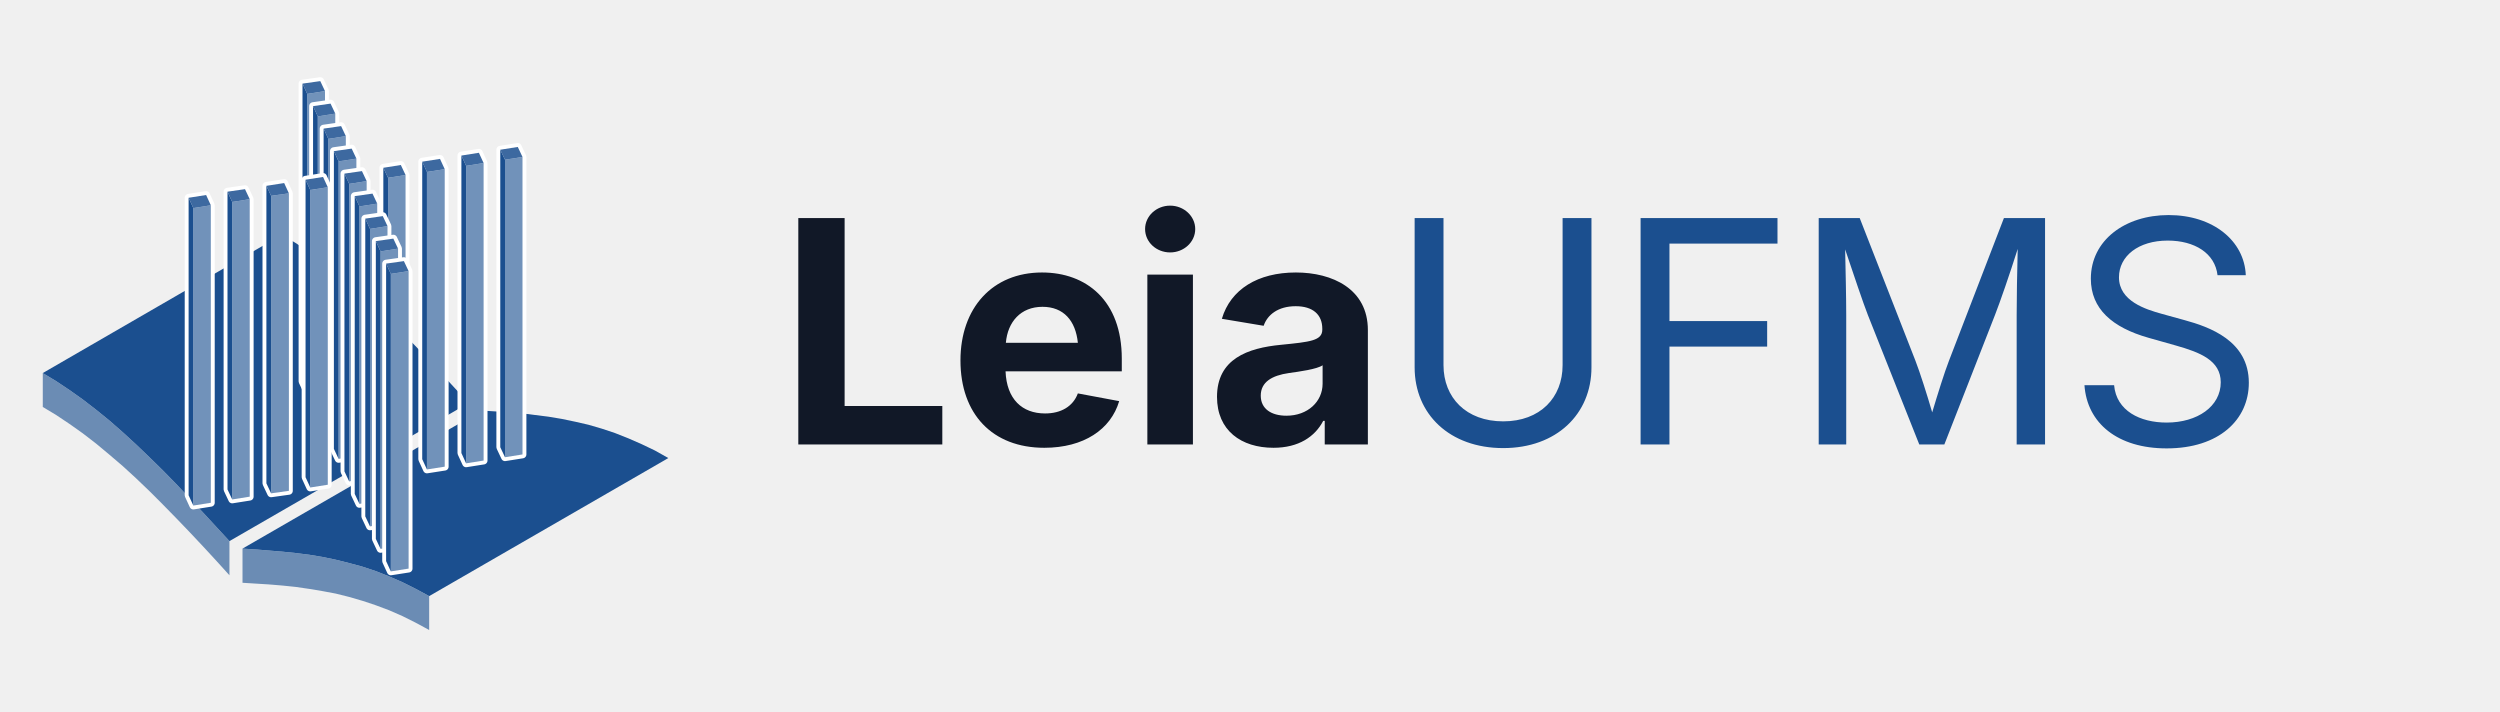
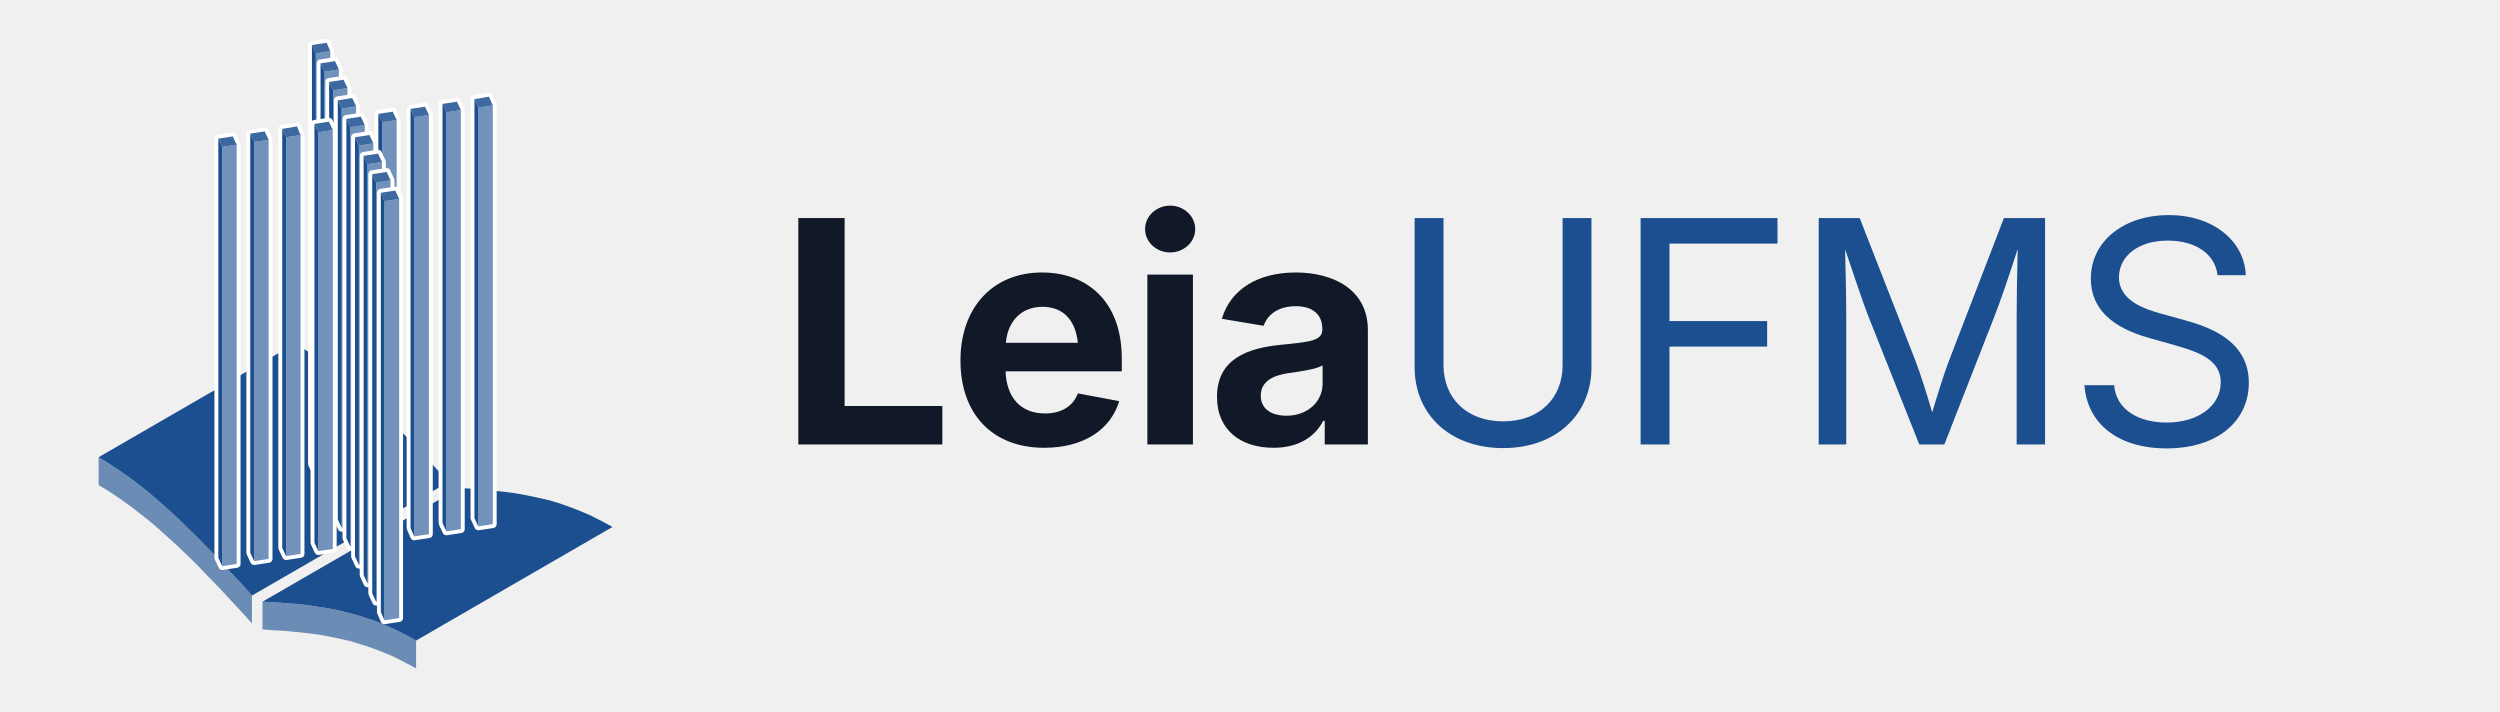
<svg xmlns="http://www.w3.org/2000/svg" viewBox="0 0 900 256" width="900" height="256">
  <g>
-     <path fill="#1B4F8F" fill-opacity="1.0" d="M168.7,145.1 L163.9,139.9 L159.1,134.7 L154.3,129.5 L149.5,124.5 L144.7,119.6 L139.9,114.8 L135.1,110.3 L130.3,105.9 L125.5,101.7 L120.7,97.8 L115.9,94.1 L111.1,90.6 L106.3,87.4 L101.5,84.5 L15.4,134.3 L20.2,137.2 L25.0,140.4 L29.8,143.8 L34.6,147.5 L39.4,151.4 L44.2,155.6 L49.0,160.0 L53.8,164.6 L58.6,169.3 L63.4,174.2 L68.2,179.3 L73.0,184.4 L77.8,189.6 L82.6,194.8Z" />
-     <path fill="#1B4F8F" fill-opacity="0.62" d="M82.6,194.8 L77.8,189.6 L73.0,184.4 L68.2,179.3 L63.4,174.2 L58.6,169.3 L53.8,164.6 L49.0,160.0 L44.2,155.6 L39.4,151.4 L34.6,147.5 L29.8,143.8 L25.0,140.4 L20.2,137.2 L15.4,134.3 L15.4,146.5 L20.2,149.4 L25.0,152.6 L29.8,156.0 L34.6,159.7 L39.4,163.7 L44.2,167.8 L49.0,172.2 L53.8,176.8 L58.6,181.6 L63.4,186.5 L68.2,191.5 L73.0,196.6 L77.8,201.8 L82.6,207.1Z" />
-     <path fill="#1B4F8F" fill-opacity="1.0" d="M173.4,147.8 L178.2,148.1 L183.0,148.4 L187.8,148.8 L192.6,149.4 L197.4,150.0 L202.2,150.8 L207.0,151.8 L211.8,152.9 L216.6,154.3 L221.4,155.9 L226.2,157.8 L231.0,159.9 L235.8,162.2 L240.6,164.9 L154.5,214.6 L149.7,212.0 L144.9,209.6 L140.1,207.5 L135.3,205.6 L130.5,204.0 L125.7,202.7 L120.9,201.5 L116.1,200.5 L111.3,199.7 L106.5,199.1 L101.7,198.6 L96.9,198.2 L92.1,197.8 L87.3,197.5Z" />
-     <path fill="#1B4F8F" fill-opacity="0.62" d="M87.3,197.5 L92.1,197.8 L96.9,198.2 L101.7,198.6 L106.5,199.1 L111.3,199.7 L116.1,200.5 L120.9,201.5 L125.7,202.7 L130.5,204.0 L135.3,205.6 L140.1,207.5 L144.9,209.6 L149.7,212.0 L154.5,214.6 L154.5,226.8 L149.7,224.2 L144.9,221.8 L140.1,219.7 L135.3,217.9 L130.5,216.3 L125.7,214.9 L120.9,213.7 L116.1,212.8 L111.3,212.0 L106.5,211.3 L101.7,210.8 L96.9,210.4 L92.1,210.1 L87.3,209.8Z" />
-     <path fill="#FFFFFF" stroke="#FFFFFF" stroke-width="2.8" stroke-linejoin="round" d="M108.9,137.3 L110.6,140.9 L117.0,139.9 L117.0,32.8 L115.3,29.2 L108.9,30.1Z" />
-     <path fill="#1B4F8F" fill-opacity="1.0" d="M108.9,137.3 L110.6,140.9 L110.6,33.8 L108.9,30.1Z" />
-     <path fill="#1B4F8F" fill-opacity="0.62" d="M110.6,140.9 L117.0,139.9 L117.0,32.8 L110.6,33.8Z" />
-     <path fill="#1B4F8F" fill-opacity="0.85" d="M115.3,29.2 L117.0,32.8 L110.6,33.8 L108.9,30.1Z" />
-     <path fill="#FFFFFF" stroke="#FFFFFF" stroke-width="2.8" stroke-linejoin="round" d="M112.7,145.4 L114.4,149.0 L120.7,148.0 L120.7,40.9 L119.0,37.3 L112.7,38.2Z" />
-     <path fill="#1B4F8F" fill-opacity="1.0" d="M112.7,145.4 L114.4,149.0 L114.4,41.9 L112.7,38.2Z" />
-     <path fill="#1B4F8F" fill-opacity="0.62" d="M114.4,149.0 L120.7,148.0 L120.7,40.9 L114.4,41.9Z" />
-     <path fill="#1B4F8F" fill-opacity="0.85" d="M119.0,37.3 L120.7,40.9 L114.4,41.9 L112.7,38.2Z" />
-     <path fill="#FFFFFF" stroke="#FFFFFF" stroke-width="2.8" stroke-linejoin="round" d="M116.5,153.5 L118.2,157.1 L124.5,156.1 L124.5,49.0 L122.8,45.4 L116.5,46.3Z" />
-     <path fill="#1B4F8F" fill-opacity="1.0" d="M116.5,153.5 L118.2,157.1 L118.2,50.0 L116.5,46.3Z" />
-     <path fill="#1B4F8F" fill-opacity="0.62" d="M118.2,157.1 L124.5,156.1 L124.5,49.0 L118.2,50.0Z" />
-     <path fill="#1B4F8F" fill-opacity="0.85" d="M122.8,45.4 L124.5,49.0 L118.2,50.0 L116.5,46.3Z" />
-     <path fill="#FFFFFF" stroke="#FFFFFF" stroke-width="2.8" stroke-linejoin="round" d="M180.1,161.0 L181.8,164.6 L188.1,163.6 L188.1,56.5 L186.4,52.9 L180.1,53.9Z" />
-     <path fill="#1B4F8F" fill-opacity="1.0" d="M180.1,161.0 L181.8,164.6 L181.8,57.5 L180.1,53.9Z" />
-     <path fill="#1B4F8F" fill-opacity="0.62" d="M181.8,164.6 L188.1,163.6 L188.1,56.5 L181.8,57.5Z" />
-     <path fill="#1B4F8F" fill-opacity="0.85" d="M186.4,52.9 L188.1,56.5 L181.8,57.5 L180.1,53.9Z" />
-     <path fill="#FFFFFF" stroke="#FFFFFF" stroke-width="2.8" stroke-linejoin="round" d="M120.2,161.6 L121.9,165.2 L128.3,164.2 L128.3,57.1 L126.6,53.5 L120.2,54.4Z" />
-     <path fill="#1B4F8F" fill-opacity="1.0" d="M120.2,161.6 L121.9,165.2 L121.9,58.1 L120.2,54.4Z" />
-     <path fill="#1B4F8F" fill-opacity="0.62" d="M121.9,165.2 L128.3,164.2 L128.3,57.1 L121.9,58.1Z" />
-     <path fill="#1B4F8F" fill-opacity="0.85" d="M126.6,53.5 L128.3,57.1 L121.9,58.1 L120.2,54.4Z" />
-     <path fill="#FFFFFF" stroke="#FFFFFF" stroke-width="2.8" stroke-linejoin="round" d="M166.1,163.1 L167.8,166.8 L174.1,165.8 L174.1,58.7 L172.4,55.0 L166.1,56.0Z" />
-     <path fill="#1B4F8F" fill-opacity="1.0" d="M166.1,163.1 L167.8,166.8 L167.8,59.7 L166.1,56.0Z" />
-     <path fill="#1B4F8F" fill-opacity="0.62" d="M167.8,166.8 L174.1,165.8 L174.1,58.7 L167.8,59.7Z" />
-     <path fill="#1B4F8F" fill-opacity="0.85" d="M172.4,55.0 L174.1,58.7 L167.8,59.7 L166.1,56.0Z" />
-     <path fill="#FFFFFF" stroke="#FFFFFF" stroke-width="2.8" stroke-linejoin="round" d="M152.0,165.3 L153.7,169.0 L160.1,168.0 L160.1,60.9 L158.4,57.2 L152.0,58.2Z" />
-     <path fill="#1B4F8F" fill-opacity="1.0" d="M152.0,165.3 L153.7,169.0 L153.7,61.9 L152.0,58.2Z" />
-     <path fill="#1B4F8F" fill-opacity="0.62" d="M153.7,169.0 L160.1,168.0 L160.1,60.9 L153.7,61.9Z" />
-     <path fill="#1B4F8F" fill-opacity="0.85" d="M158.4,57.2 L160.1,60.9 L153.7,61.9 L152.0,58.2Z" />
-     <path fill="#FFFFFF" stroke="#FFFFFF" stroke-width="2.8" stroke-linejoin="round" d="M138.0,167.5 L139.7,171.1 L146.0,170.2 L146.0,63.0 L144.3,59.4 L138.0,60.4Z" />
-     <path fill="#1B4F8F" fill-opacity="1.0" d="M138.0,167.5 L139.7,171.1 L139.7,64.0 L138.0,60.4Z" />
-     <path fill="#1B4F8F" fill-opacity="0.62" d="M139.7,171.1 L146.0,170.2 L146.0,63.0 L139.7,64.0Z" />
-     <path fill="#1B4F8F" fill-opacity="0.85" d="M144.3,59.4 L146.0,63.0 L139.7,64.0 L138.0,60.4Z" />
-     <path fill="#FFFFFF" stroke="#FFFFFF" stroke-width="2.8" stroke-linejoin="round" d="M124.0,169.7 L125.7,173.3 L132.0,172.3 L132.0,65.2 L130.3,61.6 L124.0,62.5Z" />
-     <path fill="#1B4F8F" fill-opacity="1.0" d="M124.0,169.7 L125.7,173.3 L125.7,66.2 L124.0,62.5Z" />
-     <path fill="#1B4F8F" fill-opacity="0.62" d="M125.7,173.3 L132.0,172.3 L132.0,65.2 L125.7,66.2Z" />
-     <path fill="#1B4F8F" fill-opacity="0.85" d="M130.3,61.6 L132.0,65.2 L125.7,66.2 L124.0,62.5Z" />
-     <path fill="#FFFFFF" stroke="#FFFFFF" stroke-width="2.8" stroke-linejoin="round" d="M110.0,171.8 L111.7,175.5 L118.0,174.5 L118.0,67.4 L116.3,63.7 L110.0,64.7Z" />
-     <path fill="#1B4F8F" fill-opacity="1.0" d="M110.0,171.8 L111.7,175.5 L111.7,68.4 L110.0,64.7Z" />
-     <path fill="#1B4F8F" fill-opacity="0.62" d="M111.7,175.5 L118.0,174.5 L118.0,67.4 L111.7,68.4Z" />
-     <path fill="#1B4F8F" fill-opacity="0.85" d="M116.3,63.7 L118.0,67.4 L111.7,68.4 L110.0,64.7Z" />
-     <path fill="#FFFFFF" stroke="#FFFFFF" stroke-width="2.8" stroke-linejoin="round" d="M95.9,174.0 L97.6,177.6 L104.0,176.7 L104.0,69.6 L102.3,65.9 L95.9,66.9Z" />
-     <path fill="#1B4F8F" fill-opacity="1.0" d="M95.9,174.0 L97.6,177.6 L97.6,70.5 L95.9,66.9Z" />
-     <path fill="#1B4F8F" fill-opacity="0.62" d="M97.6,177.6 L104.0,176.7 L104.0,69.6 L97.6,70.5Z" />
-     <path fill="#1B4F8F" fill-opacity="0.85" d="M102.3,65.9 L104.0,69.6 L97.6,70.5 L95.9,66.9Z" />
-     <path fill="#FFFFFF" stroke="#FFFFFF" stroke-width="2.8" stroke-linejoin="round" d="M81.9,176.2 L83.6,179.8 L89.9,178.8 L89.9,71.7 L88.2,68.1 L81.9,69.0Z" />
-     <path fill="#1B4F8F" fill-opacity="1.0" d="M81.9,176.2 L83.6,179.8 L83.6,72.7 L81.9,69.0Z" />
-     <path fill="#1B4F8F" fill-opacity="0.62" d="M83.6,179.8 L89.9,178.8 L89.9,71.7 L83.6,72.7Z" />
-     <path fill="#1B4F8F" fill-opacity="0.85" d="M88.2,68.1 L89.9,71.7 L83.6,72.7 L81.9,69.0Z" />
-     <path fill="#FFFFFF" stroke="#FFFFFF" stroke-width="2.8" stroke-linejoin="round" d="M127.7,177.8 L129.4,181.4 L135.8,180.4 L135.8,73.3 L134.1,69.7 L127.7,70.6Z" />
-     <path fill="#1B4F8F" fill-opacity="1.0" d="M127.7,177.8 L129.4,181.4 L129.4,74.3 L127.7,70.6Z" />
-     <path fill="#1B4F8F" fill-opacity="0.62" d="M129.4,181.4 L135.8,180.4 L135.8,73.3 L129.4,74.3Z" />
-     <path fill="#1B4F8F" fill-opacity="0.85" d="M134.1,69.7 L135.8,73.3 L129.4,74.3 L127.7,70.6Z" />
-     <path fill="#FFFFFF" stroke="#FFFFFF" stroke-width="2.8" stroke-linejoin="round" d="M67.9,178.3 L69.6,182.0 L75.9,181.0 L75.9,73.9 L74.2,70.2 L67.9,71.2Z" />
-     <path fill="#1B4F8F" fill-opacity="1.0" d="M67.9,178.3 L69.6,182.0 L69.6,74.9 L67.9,71.2Z" />
-     <path fill="#1B4F8F" fill-opacity="0.62" d="M69.6,182.0 L75.9,181.0 L75.9,73.9 L69.6,74.9Z" />
-     <path fill="#1B4F8F" fill-opacity="0.85" d="M74.2,70.2 L75.9,73.9 L69.6,74.9 L67.9,71.2Z" />
-     <path fill="#FFFFFF" stroke="#FFFFFF" stroke-width="2.8" stroke-linejoin="round" d="M131.5,185.9 L133.2,189.5 L139.5,188.5 L139.5,81.4 L137.8,77.8 L131.5,78.7Z" />
-     <path fill="#1B4F8F" fill-opacity="1.0" d="M131.5,185.9 L133.2,189.5 L133.2,82.4 L131.5,78.7Z" />
-     <path fill="#1B4F8F" fill-opacity="0.62" d="M133.2,189.5 L139.5,188.5 L139.5,81.4 L133.2,82.4Z" />
-     <path fill="#1B4F8F" fill-opacity="0.85" d="M137.8,77.8 L139.5,81.4 L133.2,82.4 L131.5,78.7Z" />
-     <path fill="#FFFFFF" stroke="#FFFFFF" stroke-width="2.8" stroke-linejoin="round" d="M135.3,194.0 L137.0,197.6 L143.3,196.6 L143.3,89.5 L141.6,85.9 L135.3,86.8Z" />
-     <path fill="#1B4F8F" fill-opacity="1.0" d="M135.3,194.0 L137.0,197.6 L137.0,90.5 L135.3,86.8Z" />
-     <path fill="#1B4F8F" fill-opacity="0.62" d="M137.0,197.6 L143.3,196.6 L143.3,89.5 L137.0,90.5Z" />
-     <path fill="#1B4F8F" fill-opacity="0.85" d="M141.6,85.9 L143.3,89.5 L137.0,90.5 L135.3,86.8Z" />
-     <path fill="#FFFFFF" stroke="#FFFFFF" stroke-width="2.8" stroke-linejoin="round" d="M139.0,202.0 L140.7,205.7 L147.1,204.7 L147.1,97.6 L145.4,94.0 L139.0,94.9Z" />
-     <path fill="#1B4F8F" fill-opacity="1.0" d="M139.0,202.0 L140.7,205.7 L140.7,98.6 L139.0,94.9Z" />
-     <path fill="#1B4F8F" fill-opacity="0.62" d="M140.7,205.7 L147.1,204.7 L147.1,97.6 L140.7,98.6Z" />
-     <path fill="#1B4F8F" fill-opacity="0.85" d="M145.4,94.0 L147.1,97.6 L140.7,98.6 L139.0,94.9Z" />
+     <path fill="#1B4F8F" fill-opacity="1.0" d="M161.5,173.5 L157.5,169.2 L153.6,164.9 L149.6,160.7 L145.7,156.6 L141.7,152.5 L137.8,148.6 L133.9,144.8 L129.9,141.2 L126.0,137.8 L122.0,134.6 L118.1,131.5 L114.1,128.7 L110.2,126.1 L106.2,123.7 L35.5,164.6 L39.4,167.0 L43.3,169.6 L47.3,172.4 L51.2,175.4 L55.2,178.7 L59.1,182.1 L63.1,185.7 L67.0,189.5 L71.0,193.4 L74.9,197.4 L78.9,201.5 L82.8,205.8 L86.8,210.0 L90.7,214.4Z" />
+     <path fill="#1B4F8F" fill-opacity="0.62" d="M90.7,214.4 L86.8,210.0 L82.8,205.8 L78.9,201.5 L74.9,197.4 L71.0,193.4 L67.0,189.5 L63.1,185.7 L59.1,182.1 L55.2,178.7 L51.2,175.4 L47.3,172.4 L43.3,169.6 L39.4,167.0 L35.5,164.6 L35.5,174.6 L39.4,177.0 L43.3,179.6 L47.3,182.5 L51.2,185.5 L55.2,188.7 L59.1,192.2 L63.1,195.8 L67.0,199.5 L71.0,203.4 L74.9,207.5 L78.9,211.6 L82.8,215.8 L86.8,220.1 L90.7,224.4Z" />
+     <path fill="#1B4F8F" fill-opacity="1.0" d="M165.3,175.7 L169.2,175.9 L173.2,176.2 L177.1,176.6 L181.1,177.0 L185.0,177.5 L189.0,178.2 L192.9,179.0 L196.9,179.9 L200.8,181.0 L204.8,182.4 L208.7,183.9 L212.7,185.6 L216.6,187.6 L220.5,189.7 L149.8,230.6 L145.8,228.4 L141.9,226.5 L137.9,224.7 L134.0,223.2 L130.0,221.9 L126.1,220.8 L122.1,219.8 L118.2,219.0 L114.3,218.4 L110.3,217.8 L106.4,217.4 L102.4,217.1 L98.5,216.8 L94.5,216.6Z" />
+     <path fill="#1B4F8F" fill-opacity="0.62" d="M94.5,216.6 L98.5,216.8 L102.4,217.1 L106.4,217.4 L110.3,217.8 L114.3,218.4 L118.2,219.0 L122.1,219.8 L126.1,220.8 L130.0,221.9 L134.0,223.2 L137.9,224.7 L141.9,226.5 L145.8,228.4 L149.8,230.6 L149.8,240.6 L145.8,238.5 L141.9,236.5 L137.9,234.8 L134.0,233.3 L130.0,232.0 L126.1,230.8 L122.1,229.9 L118.2,229.1 L114.3,228.4 L110.3,227.9 L106.4,227.5 L102.4,227.1 L98.5,226.9 L94.5,226.6Z" />
+     <path fill="#FFFFFF" stroke="#FFFFFF" stroke-width="2.8" stroke-linejoin="round" d="M112.3,167.0 L113.7,170.0 L118.9,169.2 L118.9,18.4 L117.6,15.4 L112.3,16.2Z" />
+     <path fill="#1B4F8F" fill-opacity="1.0" d="M112.3,167.0 L113.7,170.0 L113.7,19.2 L112.3,16.2Z" />
+     <path fill="#1B4F8F" fill-opacity="0.62" d="M113.7,170.0 L118.9,169.2 L118.9,18.4 L113.7,19.2Z" />
+     <path fill="#1B4F8F" fill-opacity="0.85" d="M117.6,15.4 L118.9,18.4 L113.7,19.2 L112.3,16.2Z" />
+     <path fill="#FFFFFF" stroke="#FFFFFF" stroke-width="2.8" stroke-linejoin="round" d="M115.4,173.7 L116.8,176.7 L122.0,175.9 L122.0,25.0 L120.6,22.0 L115.4,22.8Z" />
+     <path fill="#1B4F8F" fill-opacity="1.0" d="M115.4,173.7 L116.8,176.7 L116.8,25.8 L115.4,22.8Z" />
+     <path fill="#1B4F8F" fill-opacity="0.62" d="M116.8,176.7 L122.0,175.9 L122.0,25.0 L116.8,25.8Z" />
+     <path fill="#1B4F8F" fill-opacity="0.85" d="M120.6,22.0 L122.0,25.0 L116.8,25.8 L115.4,22.8Z" />
+     <path fill="#FFFFFF" stroke="#FFFFFF" stroke-width="2.8" stroke-linejoin="round" d="M118.5,180.3 L119.9,183.3 L125.1,182.5 L125.1,31.7 L123.7,28.7 L118.5,29.5Z" />
+     <path fill="#1B4F8F" fill-opacity="1.0" d="M118.5,180.3 L119.9,183.3 L119.9,32.5 L118.5,29.5Z" />
+     <path fill="#1B4F8F" fill-opacity="0.62" d="M119.9,183.3 L125.1,182.5 L125.1,31.7 L119.9,32.5Z" />
+     <path fill="#1B4F8F" fill-opacity="0.85" d="M123.7,28.7 L125.1,31.7 L119.9,32.5 L118.5,29.5Z" />
+     <path fill="#FFFFFF" stroke="#FFFFFF" stroke-width="2.8" stroke-linejoin="round" d="M170.8,186.5 L172.2,189.5 L177.4,188.7 L177.4,37.9 L176.0,34.8 L170.8,35.7Z" />
+     <path fill="#1B4F8F" fill-opacity="1.0" d="M170.8,186.5 L172.2,189.5 L172.2,38.7 L170.8,35.7Z" />
+     <path fill="#1B4F8F" fill-opacity="0.62" d="M172.2,189.5 L177.4,188.7 L177.4,37.9 L172.2,38.7Z" />
+     <path fill="#1B4F8F" fill-opacity="0.85" d="M176.0,34.8 L177.4,37.9 L172.2,38.7 L170.8,35.7Z" />
+     <path fill="#FFFFFF" stroke="#FFFFFF" stroke-width="2.8" stroke-linejoin="round" d="M121.6,187.0 L123.0,190.0 L128.2,189.2 L128.2,38.3 L126.8,35.3 L121.6,36.1Z" />
+     <path fill="#1B4F8F" fill-opacity="1.0" d="M121.6,187.0 L123.0,190.0 L123.0,39.1 L121.6,36.1Z" />
+     <path fill="#1B4F8F" fill-opacity="0.62" d="M123.0,190.0 L128.2,189.2 L128.2,38.3 L123.0,39.1Z" />
+     <path fill="#1B4F8F" fill-opacity="0.85" d="M126.8,35.3 L128.2,38.3 L123.0,39.1 L121.6,36.1Z" />
+     <path fill="#FFFFFF" stroke="#FFFFFF" stroke-width="2.8" stroke-linejoin="round" d="M159.3,188.3 L160.7,191.3 L165.9,190.5 L165.9,39.6 L164.5,36.6 L159.3,37.4Z" />
+     <path fill="#1B4F8F" fill-opacity="1.0" d="M159.3,188.3 L160.7,191.3 L160.7,40.4 L159.3,37.4Z" />
+     <path fill="#1B4F8F" fill-opacity="0.62" d="M160.7,191.3 L165.9,190.5 L165.9,39.6 L160.7,40.4Z" />
+     <path fill="#1B4F8F" fill-opacity="0.85" d="M164.5,36.6 L165.9,39.6 L160.7,40.4 L159.3,37.4Z" />
+     <path fill="#FFFFFF" stroke="#FFFFFF" stroke-width="2.8" stroke-linejoin="round" d="M147.8,190.1 L149.1,193.1 L154.4,192.3 L154.4,41.4 L153.0,38.4 L147.8,39.2Z" />
+     <path fill="#1B4F8F" fill-opacity="1.0" d="M147.8,190.1 L149.1,193.1 L149.1,42.2 L147.8,39.2Z" />
+     <path fill="#1B4F8F" fill-opacity="0.62" d="M149.1,193.1 L154.4,192.3 L154.4,41.4 L149.1,42.2Z" />
+     <path fill="#1B4F8F" fill-opacity="0.85" d="M153.0,38.4 L154.4,41.4 L149.1,42.2 L147.8,39.2Z" />
+     <path fill="#FFFFFF" stroke="#FFFFFF" stroke-width="2.8" stroke-linejoin="round" d="M136.2,191.9 L137.6,194.9 L142.8,194.1 L142.8,43.2 L141.4,40.2 L136.2,41.0Z" />
+     <path fill="#1B4F8F" fill-opacity="1.0" d="M136.2,191.9 L137.6,194.9 L137.6,44.0 L136.2,41.0Z" />
+     <path fill="#1B4F8F" fill-opacity="0.62" d="M137.6,194.9 L142.8,194.1 L142.8,43.2 L137.6,44.0Z" />
+     <path fill="#1B4F8F" fill-opacity="0.85" d="M141.4,40.2 L142.8,43.2 L137.6,44.0 L136.2,41.0Z" />
+     <path fill="#FFFFFF" stroke="#FFFFFF" stroke-width="2.8" stroke-linejoin="round" d="M124.7,193.7 L126.1,196.7 L131.3,195.9 L131.3,45.0 L129.9,42.0 L124.7,42.8Z" />
+     <path fill="#1B4F8F" fill-opacity="1.0" d="M124.7,193.7 L126.1,196.7 L126.1,45.8 L124.7,42.8Z" />
+     <path fill="#1B4F8F" fill-opacity="0.62" d="M126.1,196.7 L131.3,195.9 L131.3,45.0 L126.1,45.8Z" />
+     <path fill="#1B4F8F" fill-opacity="0.85" d="M129.9,42.0 L131.3,45.0 L126.1,45.8 L124.7,42.8Z" />
+     <path fill="#FFFFFF" stroke="#FFFFFF" stroke-width="2.8" stroke-linejoin="round" d="M113.2,195.4 L114.6,198.4 L119.8,197.6 L119.8,46.8 L118.4,43.8 L113.2,44.6Z" />
+     <path fill="#1B4F8F" fill-opacity="1.0" d="M113.2,195.4 L114.6,198.4 L114.6,47.6 L113.2,44.6Z" />
+     <path fill="#1B4F8F" fill-opacity="0.62" d="M114.6,198.4 L119.8,197.6 L119.8,46.8 L114.6,47.6Z" />
+     <path fill="#1B4F8F" fill-opacity="0.85" d="M118.4,43.8 L119.8,46.8 L114.6,47.6 L113.2,44.6Z" />
+     <path fill="#FFFFFF" stroke="#FFFFFF" stroke-width="2.8" stroke-linejoin="round" d="M101.6,197.2 L103.0,200.2 L108.2,199.4 L108.2,48.6 L106.9,45.5 L101.6,46.4Z" />
+     <path fill="#1B4F8F" fill-opacity="1.0" d="M101.6,197.2 L103.0,200.2 L103.0,49.4 L101.6,46.4Z" />
+     <path fill="#1B4F8F" fill-opacity="0.62" d="M103.0,200.2 L108.2,199.4 L108.2,48.6 L103.0,49.4Z" />
+     <path fill="#1B4F8F" fill-opacity="0.85" d="M106.9,45.5 L108.2,48.6 L103.0,49.4 L101.6,46.4Z" />
+     <path fill="#FFFFFF" stroke="#FFFFFF" stroke-width="2.8" stroke-linejoin="round" d="M90.1,199.0 L91.5,202.0 L96.7,201.2 L96.7,50.3 L95.3,47.3 L90.1,48.1Z" />
+     <path fill="#1B4F8F" fill-opacity="1.0" d="M90.1,199.0 L91.5,202.0 L91.5,51.1 L90.1,48.1Z" />
+     <path fill="#1B4F8F" fill-opacity="0.62" d="M91.5,202.0 L96.7,201.2 L96.7,50.3 L91.5,51.1Z" />
+     <path fill="#1B4F8F" fill-opacity="0.85" d="M95.3,47.3 L96.7,50.3 L91.5,51.1 L90.1,48.1Z" />
+     <path fill="#FFFFFF" stroke="#FFFFFF" stroke-width="2.8" stroke-linejoin="round" d="M127.8,200.3 L129.2,203.3 L134.4,202.5 L134.4,51.6 L133.0,48.6 L127.8,49.4Z" />
+     <path fill="#1B4F8F" fill-opacity="1.0" d="M127.8,200.3 L129.2,203.3 L129.2,52.4 L127.8,49.4Z" />
+     <path fill="#1B4F8F" fill-opacity="0.62" d="M129.2,203.3 L134.4,202.5 L134.4,51.6 L129.2,52.4Z" />
+     <path fill="#1B4F8F" fill-opacity="0.85" d="M133.0,48.6 L134.4,51.6 L129.2,52.4 L127.8,49.4Z" />
+     <path fill="#FFFFFF" stroke="#FFFFFF" stroke-width="2.8" stroke-linejoin="round" d="M78.6,200.8 L80.0,203.8 L85.2,203.0 L85.2,52.1 L83.8,49.1 L78.6,49.9Z" />
+     <path fill="#1B4F8F" fill-opacity="1.0" d="M78.6,200.8 L80.0,203.8 L80.0,52.9 L78.6,49.9Z" />
+     <path fill="#1B4F8F" fill-opacity="0.62" d="M80.0,203.8 L85.2,203.0 L85.2,52.1 L80.0,52.9Z" />
+     <path fill="#1B4F8F" fill-opacity="0.85" d="M83.8,49.1 L85.2,52.1 L80.0,52.9 L78.6,49.9Z" />
+     <path fill="#FFFFFF" stroke="#FFFFFF" stroke-width="2.8" stroke-linejoin="round" d="M130.9,207.0 L132.3,210.0 L137.5,209.2 L137.5,58.3 L136.1,55.3 L130.9,56.1Z" />
+     <path fill="#1B4F8F" fill-opacity="1.0" d="M130.9,207.0 L132.3,210.0 L132.3,59.1 L130.9,56.1Z" />
+     <path fill="#1B4F8F" fill-opacity="0.62" d="M132.3,210.0 L137.5,209.2 L137.5,58.3 L132.3,59.1Z" />
+     <path fill="#1B4F8F" fill-opacity="0.85" d="M136.1,55.3 L137.5,58.3 L132.3,59.1 L130.9,56.1Z" />
+     <path fill="#FFFFFF" stroke="#FFFFFF" stroke-width="2.8" stroke-linejoin="round" d="M134.0,213.6 L135.4,216.6 L140.6,215.8 L140.6,64.9 L139.2,61.9 L134.0,62.7Z" />
+     <path fill="#1B4F8F" fill-opacity="1.0" d="M134.0,213.6 L135.4,216.6 L135.4,65.8 L134.0,62.7Z" />
+     <path fill="#1B4F8F" fill-opacity="0.62" d="M135.4,216.6 L140.6,215.8 L140.6,64.9 L135.4,65.8Z" />
+     <path fill="#1B4F8F" fill-opacity="0.85" d="M139.2,61.9 L140.6,64.9 L135.4,65.8 L134.0,62.7Z" />
+     <path fill="#FFFFFF" stroke="#FFFFFF" stroke-width="2.8" stroke-linejoin="round" d="M137.1,220.3 L138.4,223.3 L143.7,222.5 L143.7,71.6 L142.3,68.6 L137.1,69.4Z" />
+     <path fill="#1B4F8F" fill-opacity="1.0" d="M137.1,220.3 L138.4,223.3 L138.4,72.4 L137.1,69.4Z" />
+     <path fill="#1B4F8F" fill-opacity="0.62" d="M138.4,223.3 L143.7,222.5 L143.7,71.6 L138.4,72.4Z" />
+     <path fill="#1B4F8F" fill-opacity="0.85" d="M142.3,68.6 L143.7,71.6 L138.4,72.4 L137.1,69.4Z" />
  </g>
  <text x="280" y="160" font-family="Inter, Helvetica, Arial, sans-serif" font-size="112" fill="#111827" font-weight="700" letter-spacing="-2">Leia<tspan font-weight="400" fill="#1B4F8F">UFMS</tspan>
  </text>
</svg>
